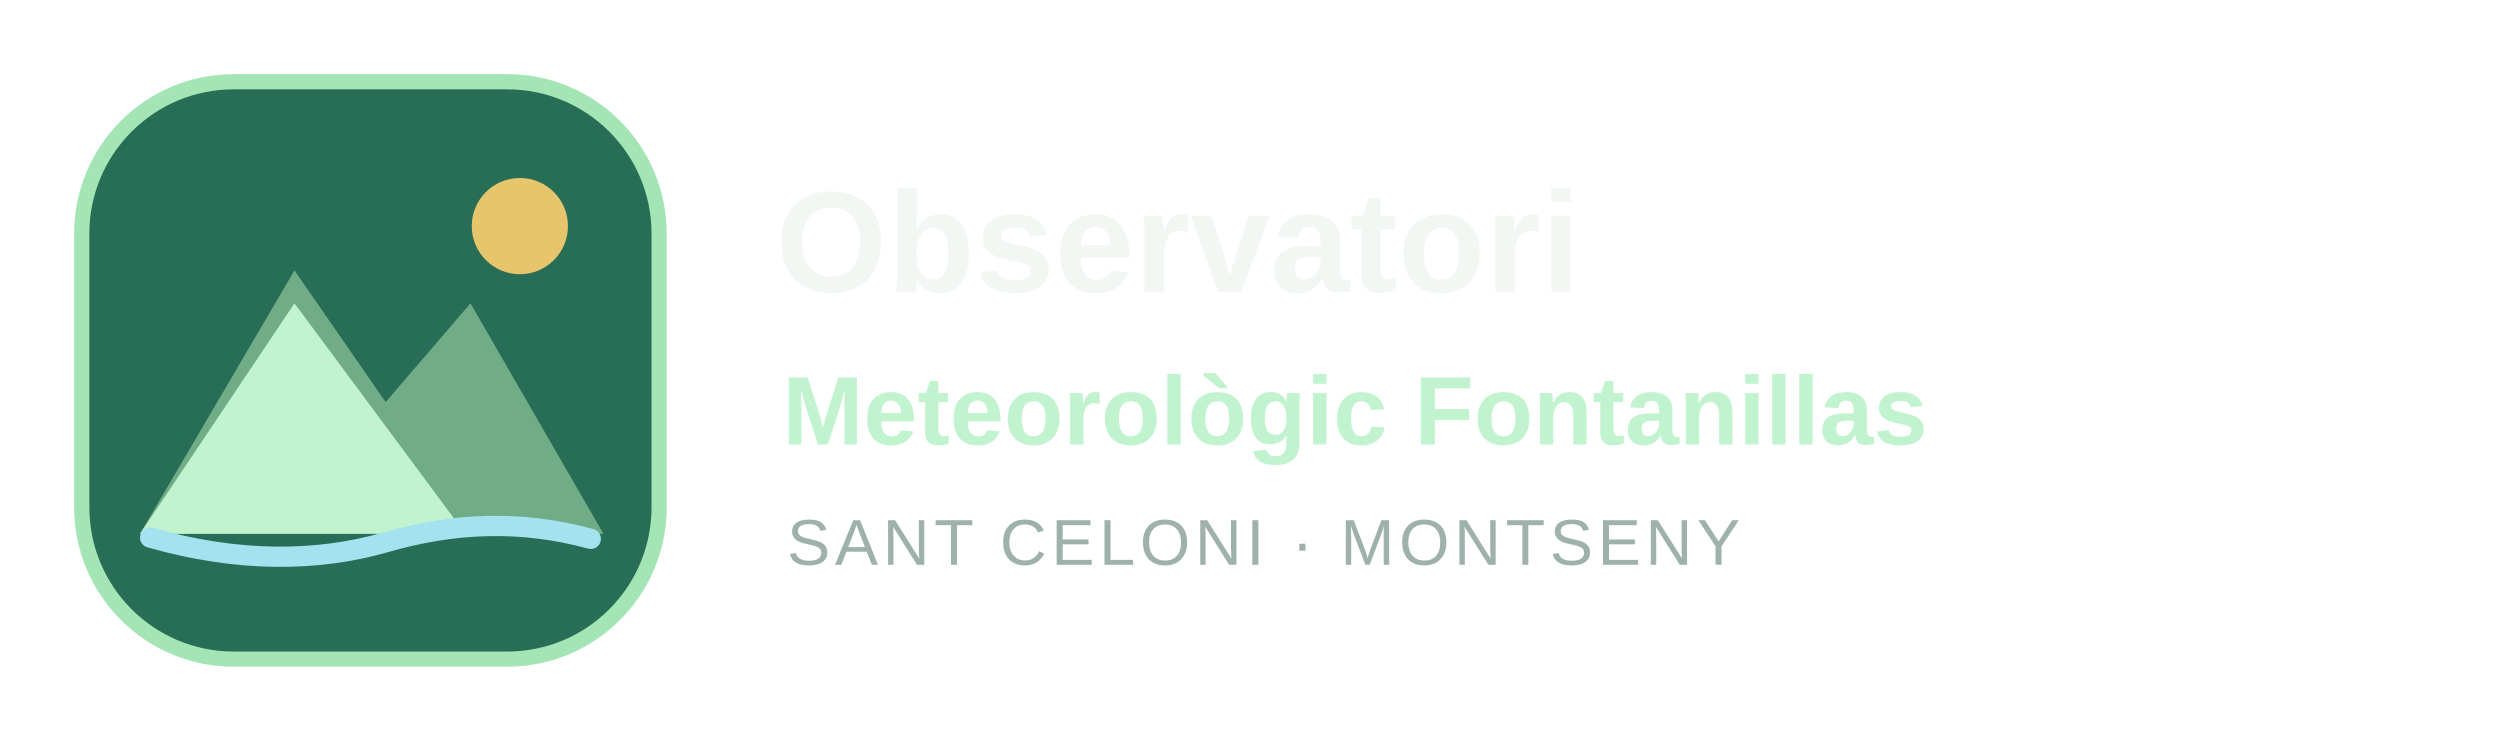
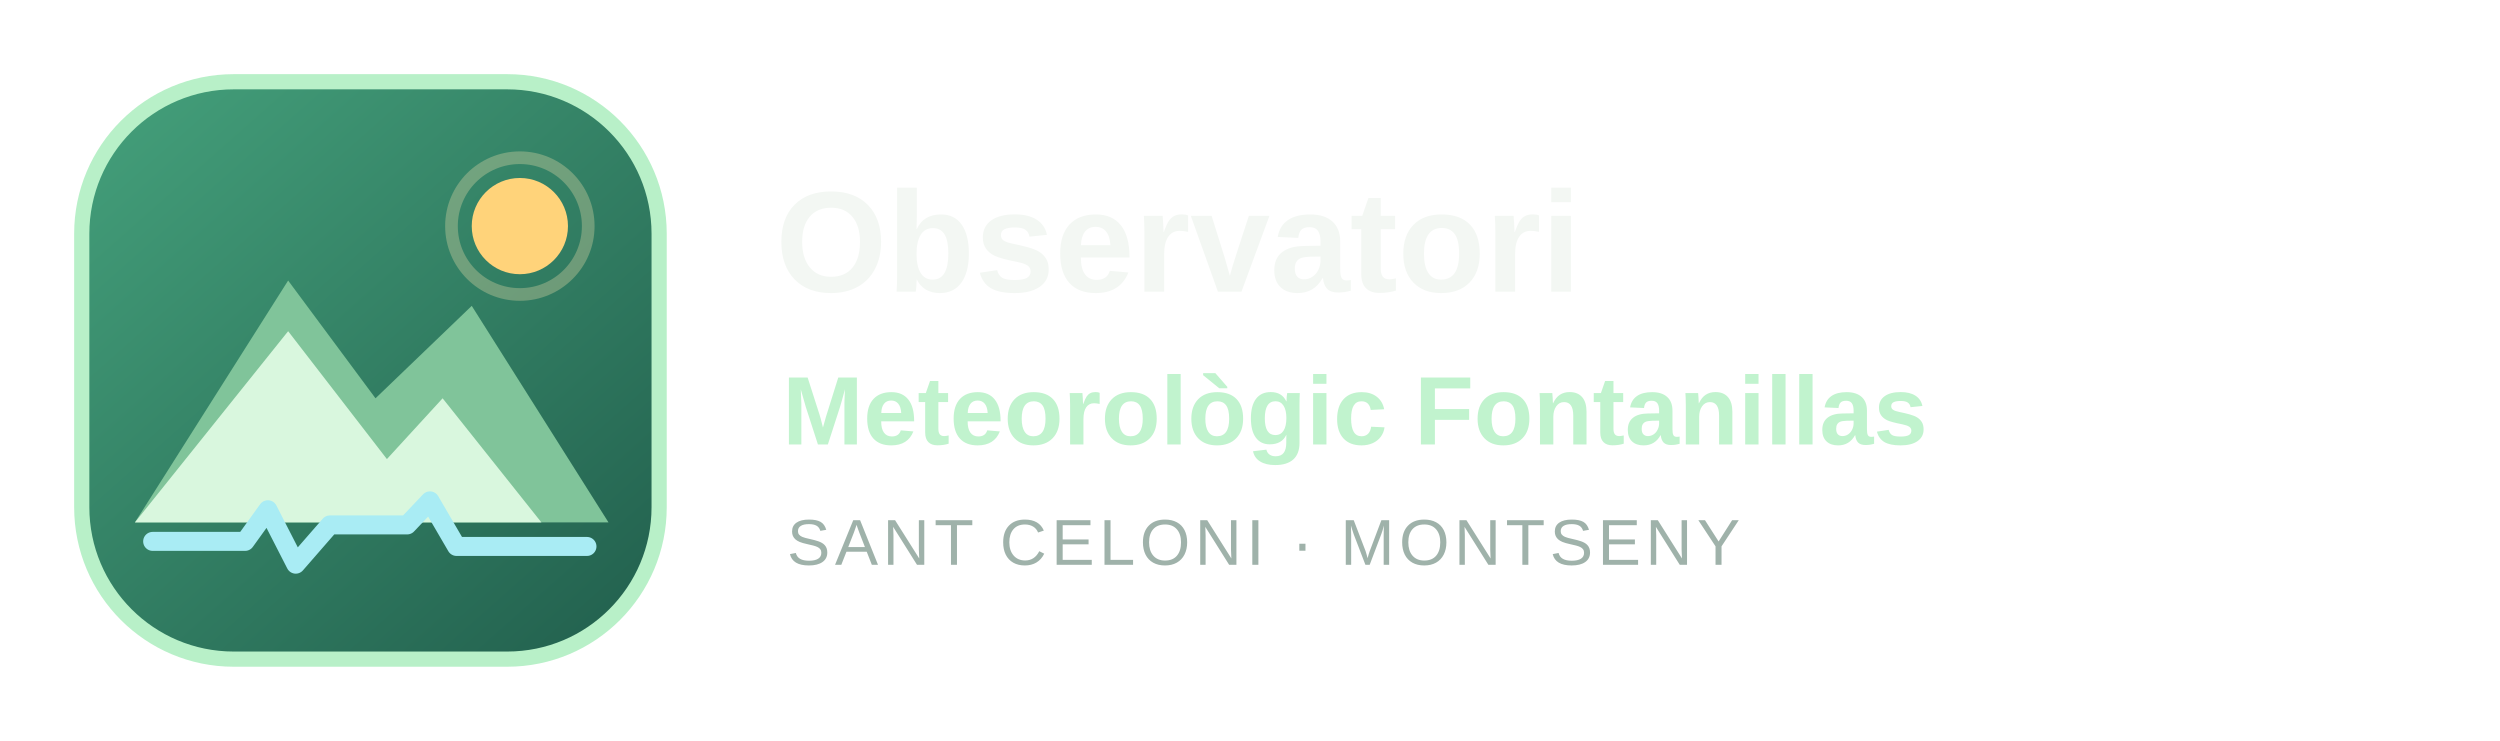
<svg xmlns="http://www.w3.org/2000/svg" viewBox="0 0 1080 320" role="img" aria-labelledby="title desc">
+   <defs>
+     <linearGradient id="brand-bg" x1="74" y1="54" x2="442" y2="470" gradientUnits="userSpaceOnUse">
+       <stop stop-color="#429C78" />
+       <stop offset="1" stop-color="#23624F" />
+     </linearGradient>
+   </defs>
  <g transform="translate(20 20) scale(.547)">
-     <rect x="28" y="28" width="456" height="456" rx="120" fill="#286D55" stroke="#A3E5B5" stroke-width="12" />
-     <circle cx="374" cy="142" r="38" fill="#E6C56C" />
-     <path d="M74 385L196 177l72 104 67-78 105 182Z" fill="#70AD87" />
-     <path d="M74 385L196 203l135 182Z" fill="#C1F3CE" />
-     <path d="M82 388c70 20 132 19 185 4 55-16 108-18 163-3" fill="none" stroke="#A3E2EE" stroke-width="16" stroke-linecap="round" />
+     <rect x="28" y="28" width="456" height="456" rx="120" fill="url(#brand-bg)" stroke="#B8F0C8" stroke-width="12" />
+     <circle cx="374" cy="142" r="54" fill="none" stroke="#FFE8B2" stroke-width="10" opacity=".3" />
+     <circle cx="374" cy="142" r="38" fill="#FFD37A" />
+     <path d="M70 376 191 185l69 93 76-73 108 171Z" fill="#80C49A" />
+     <path d="M70 376 191 225l78 101 44-48 78 98Z" fill="#D9F7DE" />
+     <path d="M84 391h73l18-25 22 43 27-31h61l18-19 21 36h103" fill="none" stroke="#A9ECF4" stroke-width="15" stroke-linecap="round" stroke-linejoin="round" />
  </g>
  <text x="335" y="126" fill="#F3F7F3" font-family="Manrope, Arial, sans-serif" font-size="62" font-weight="750">Observatori</text>
  <text x="338" y="192" fill="#C1F3CE" font-family="Manrope, Arial, sans-serif" font-size="42" font-weight="650">Meteorològic Fontanillas</text>
  <text x="340" y="244" fill="#9FB2AA" font-family="Arial, sans-serif" font-size="28" letter-spacing="2">SANT CELONI · MONTSENY</text>
</svg>
